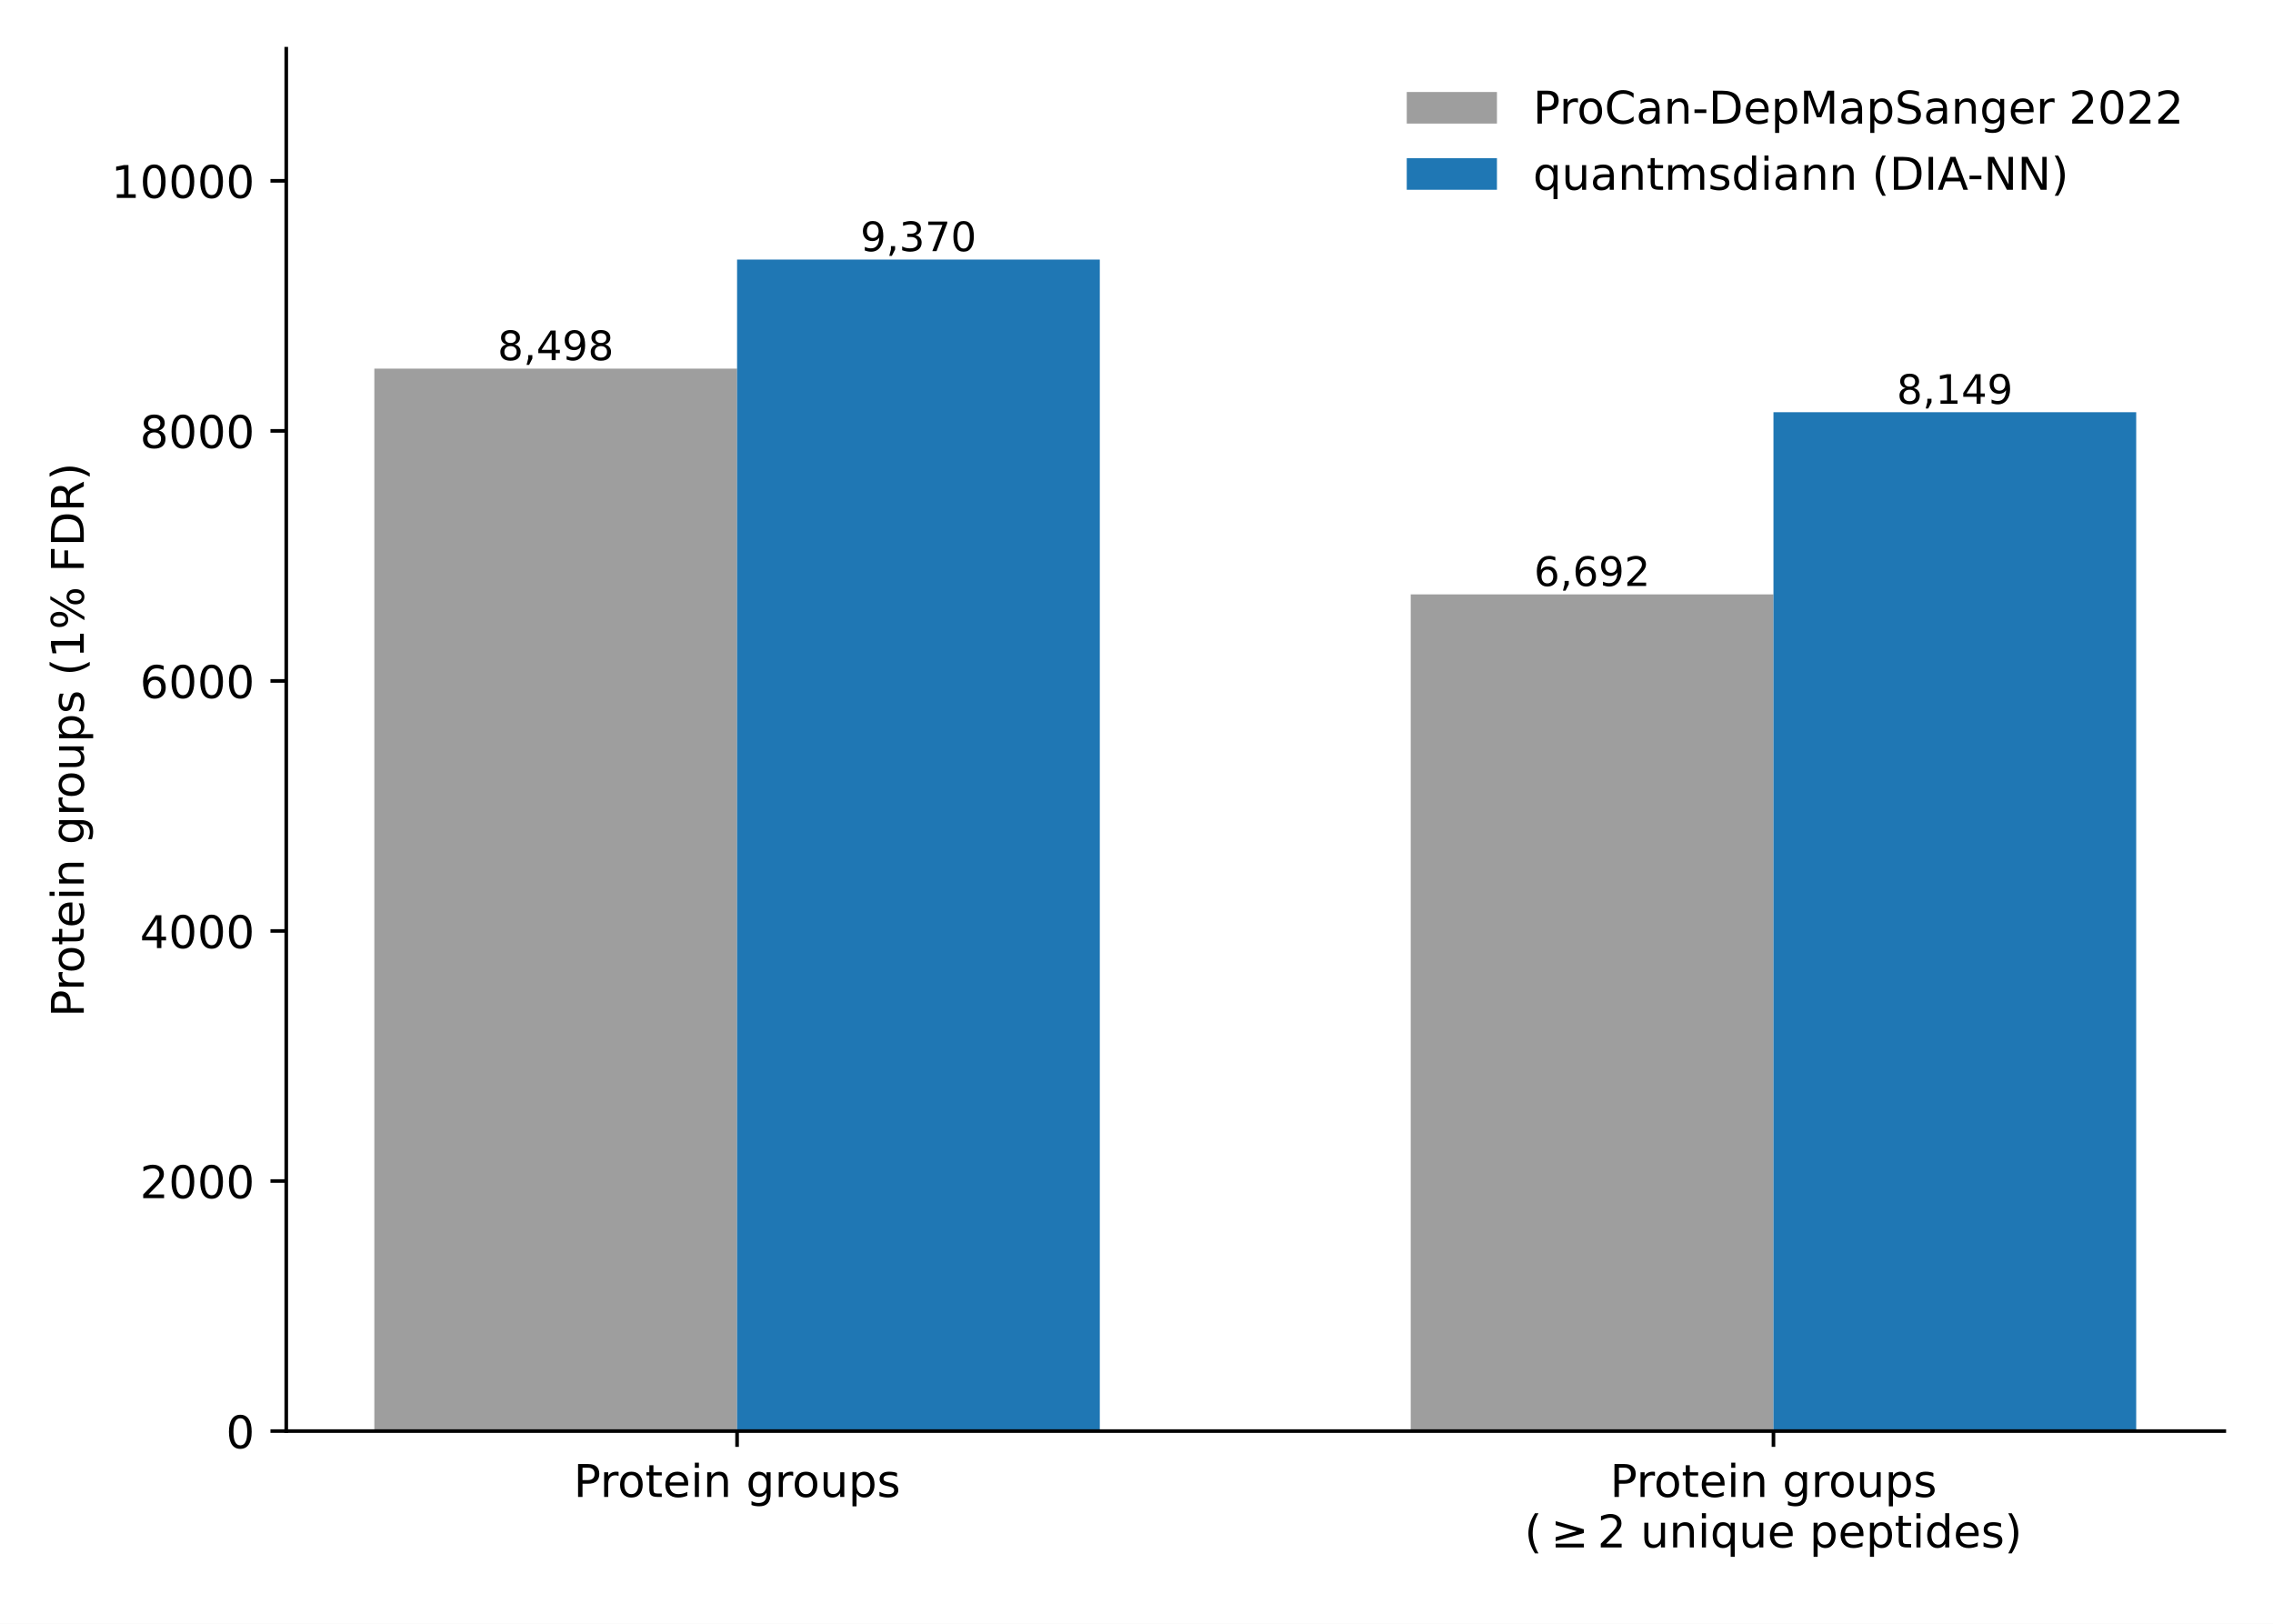
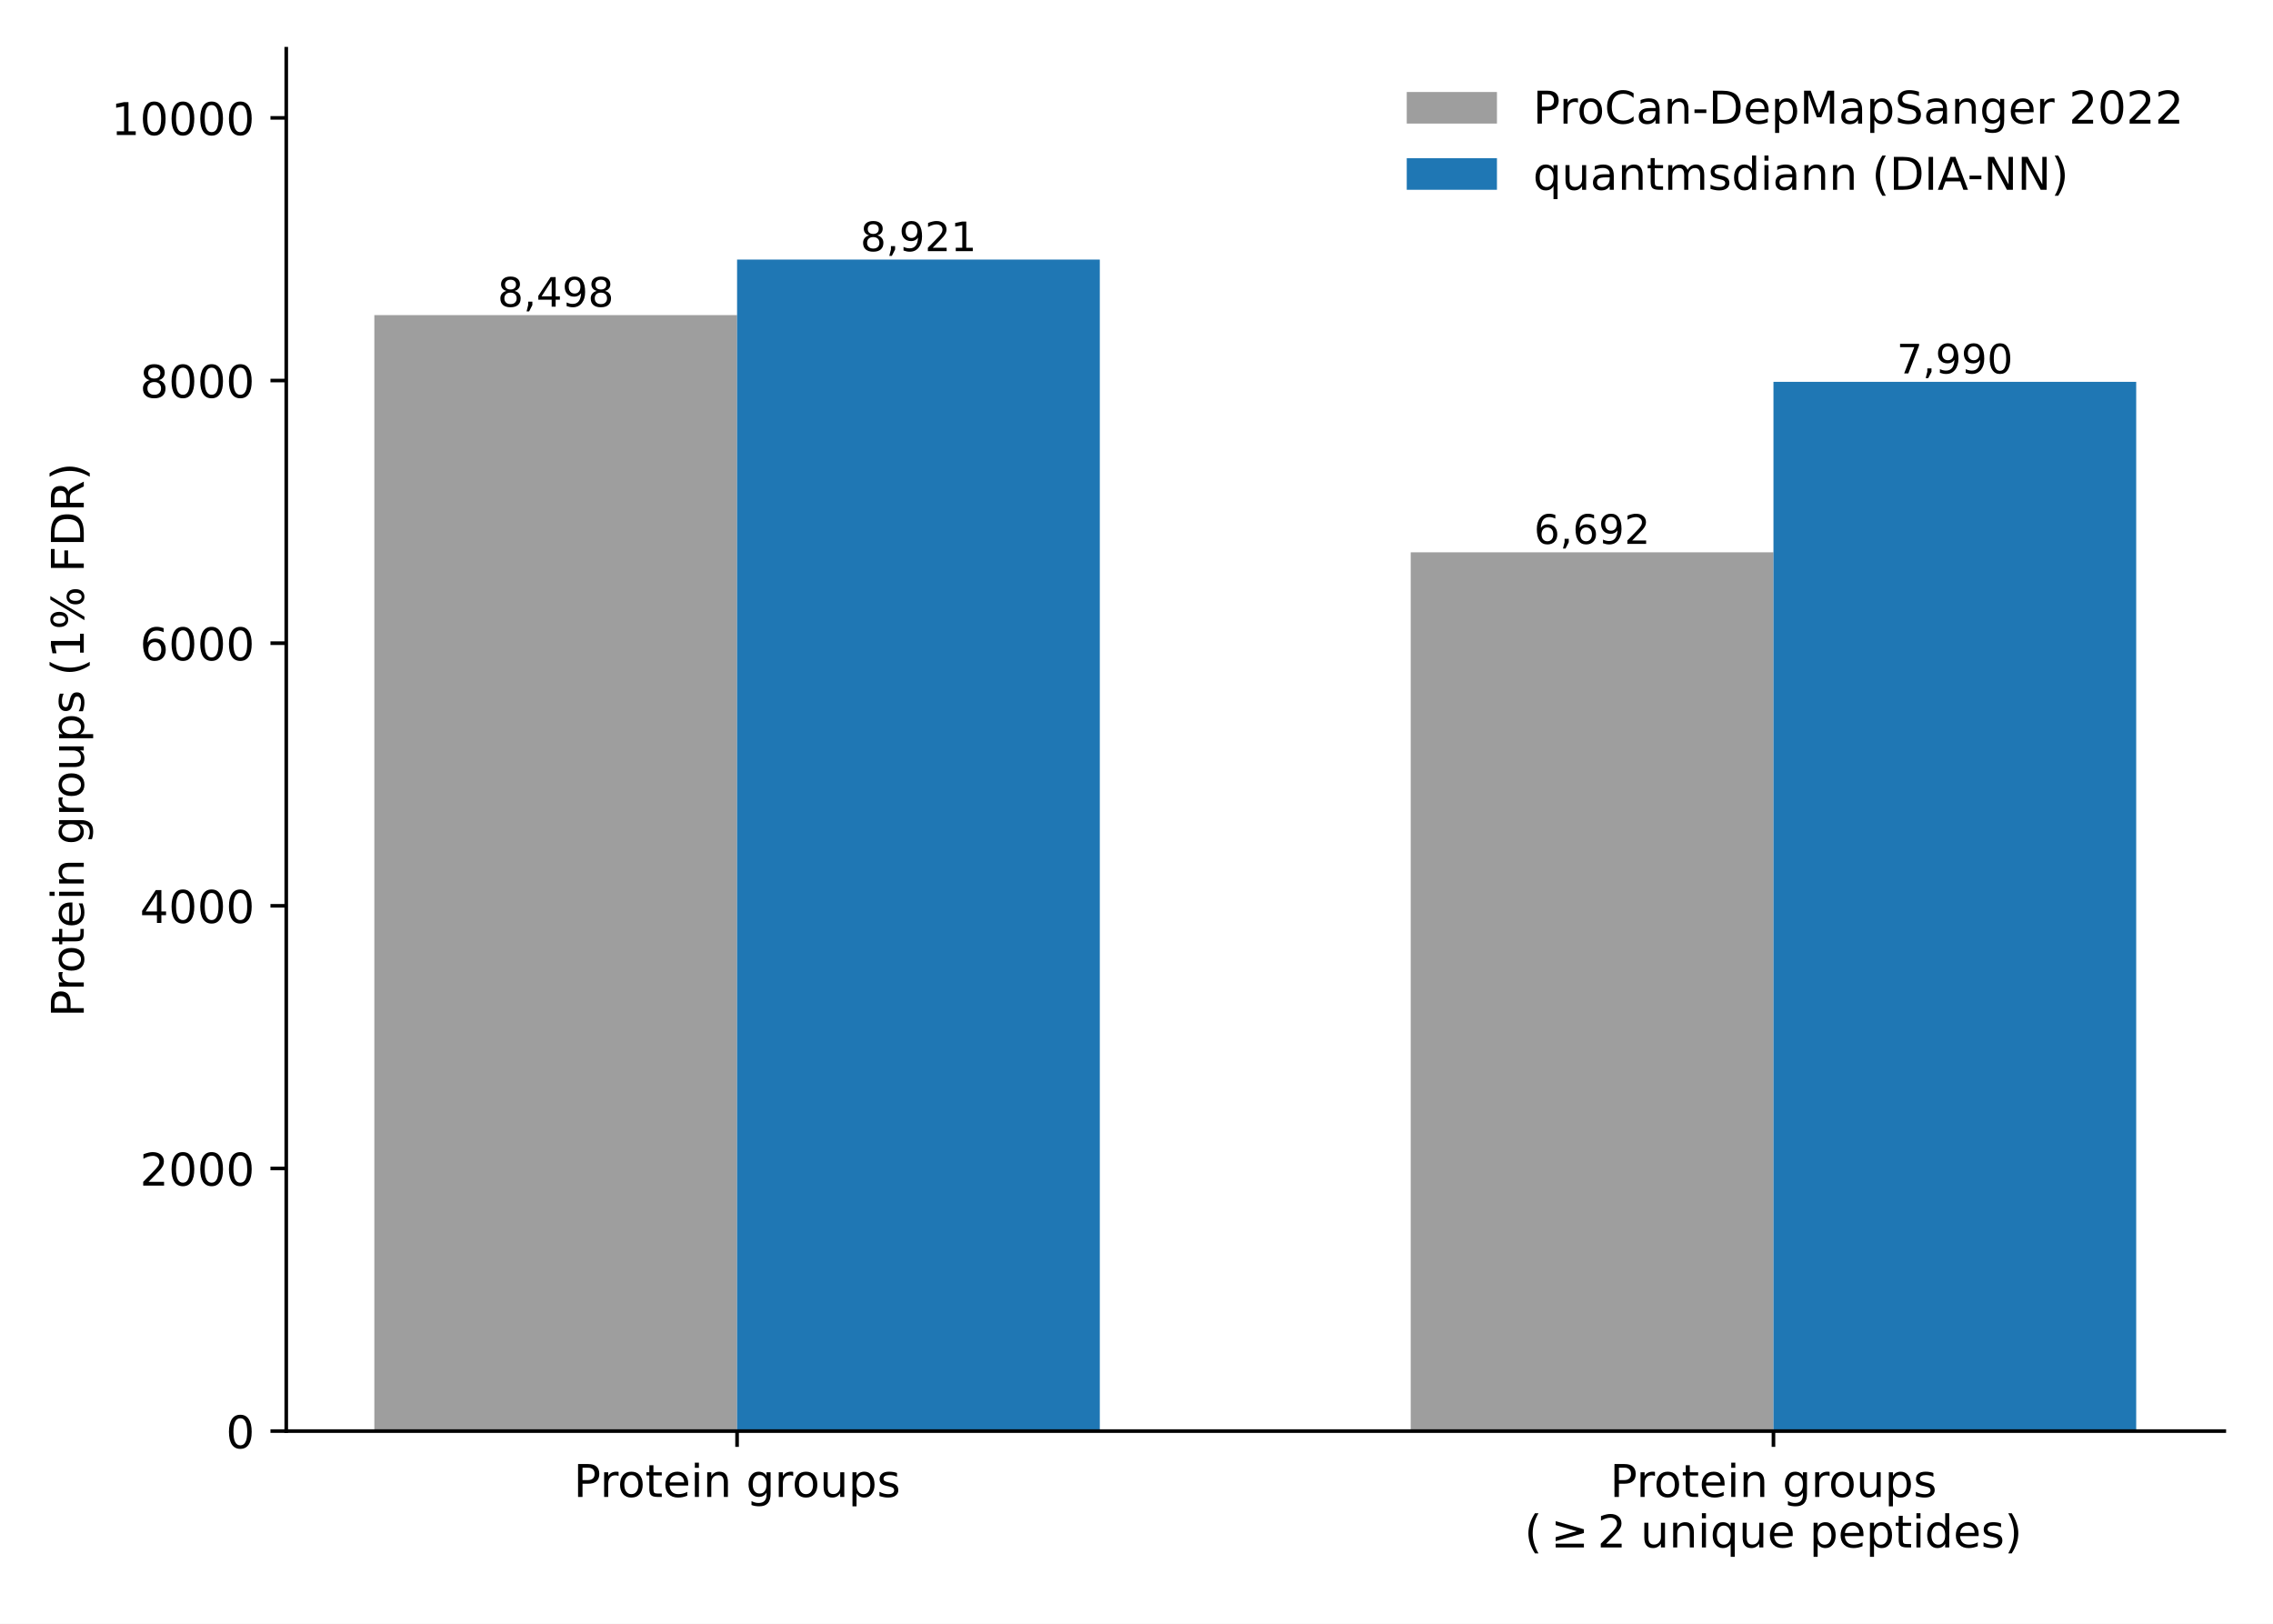
<svg xmlns="http://www.w3.org/2000/svg" xmlns:xlink="http://www.w3.org/1999/xlink" width="504pt" height="360pt" viewBox="0 0 504 360" version="1.1">
  <defs>
    <style type="text/css">*{stroke-linejoin: round; stroke-linecap: butt}</style>
  </defs>
  <g id="figure_1">
    <g id="patch_1">
      <path d="M 0 360  L 504 360  L 504 0  L 0 0  z " style="fill: #ffffff" />
    </g>
    <g id="axes_1">
      <g id="patch_2">
        <path d="M 63.47 317.288  L 493.2 317.288  L 493.2 10.8  L 63.47 10.8  z " style="fill: #ffffff" />
      </g>
      <g id="patch_3">
-         <path d="M 83.003 317.288  L 163.434 317.288  L 163.434 81.724  L 83.003 81.724  z " clip-path="url(#p121921fa10)" style="fill: #9e9e9e" />
+         <path d="M 83.003 317.288  L 163.434 317.288  L 163.434 69.868  L 83.003 69.868  z " clip-path="url(#p217edc1ce5)" style="fill: #9e9e9e" />
      </g>
      <g id="patch_4">
-         <path d="M 312.805 317.288  L 393.236 317.288  L 393.236 131.786  L 312.805 131.786  z " clip-path="url(#p121921fa10)" style="fill: #9e9e9e" />
+         <path d="M 312.805 317.288  L 393.236 317.288  L 393.236 122.45  L 312.805 122.45  z " clip-path="url(#p217edc1ce5)" style="fill: #9e9e9e" />
      </g>
      <g id="patch_5">
-         <path d="M 163.434 317.288  L 243.865 317.288  L 243.865 57.552  L 163.434 57.552  z " clip-path="url(#p121921fa10)" style="fill: #1f77b4" />
+         <path d="M 163.434 317.288  L 243.865 317.288  L 243.865 57.552  L 163.434 57.552  z " clip-path="url(#p217edc1ce5)" style="fill: #1f77b4" />
      </g>
      <g id="patch_6">
-         <path d="M 393.236 317.288  L 473.667 317.288  L 473.667 91.398  L 393.236 91.398  z " clip-path="url(#p121921fa10)" style="fill: #1f77b4" />
+         <path d="M 393.236 317.288  L 473.667 317.288  L 473.667 84.659  L 393.236 84.659  z " clip-path="url(#p217edc1ce5)" style="fill: #1f77b4" />
      </g>
      <g id="matplotlib.axis_1">
        <g id="xtick_1">
          <g id="line2d_1">
            <defs>
-               <path id="mb03fb45e04" d="M 0 0  L 0 3.5  " style="stroke: #000000; stroke-width: 0.8" />
-             </defs>
-             <g>
-               <use xlink:href="#mb03fb45e04" x="163.434" y="317.288" style="stroke: #000000; stroke-width: 0.8" />
+               <path id="mb2c29df835" d="M 0 0  L 0 3.5  " style="stroke: #000000; stroke-width: 0.8" />
+             </defs>
+             <g>
+               <use xlink:href="#mb2c29df835" x="163.434" y="317.288" style="stroke: #000000; stroke-width: 0.8" />
            </g>
          </g>
          <g id="text_1">
            <g transform="translate(127.1964 331.8864) scale(0.1 -0.1)">
              <defs>
                <path id="DejaVuSans-50" d="M 1259 4147  L 1259 2394  L 2053 2394  Q 2494 2394 2734 2622  Q 2975 2850 2975 3272  Q 2975 3691 2734 3919  Q 2494 4147 2053 4147  L 1259 4147  z M 628 4666  L 2053 4666  Q 2838 4666 3239 4311  Q 3641 3956 3641 3272  Q 3641 2581 3239 2228  Q 2838 1875 2053 1875  L 1259 1875  L 1259 0  L 628 0  L 628 4666  z " transform="scale(0.015625)" />
                <path id="DejaVuSans-72" d="M 2631 2963  Q 2534 3019 2420 3045  Q 2306 3072 2169 3072  Q 1681 3072 1420 2755  Q 1159 2438 1159 1844  L 1159 0  L 581 0  L 581 3500  L 1159 3500  L 1159 2956  Q 1341 3275 1631 3429  Q 1922 3584 2338 3584  Q 2397 3584 2469 3576  Q 2541 3569 2628 3553  L 2631 2963  z " transform="scale(0.015625)" />
                <path id="DejaVuSans-6f" d="M 1959 3097  Q 1497 3097 1228 2736  Q 959 2375 959 1747  Q 959 1119 1226 758  Q 1494 397 1959 397  Q 2419 397 2687 759  Q 2956 1122 2956 1747  Q 2956 2369 2687 2733  Q 2419 3097 1959 3097  z M 1959 3584  Q 2709 3584 3137 3096  Q 3566 2609 3566 1747  Q 3566 888 3137 398  Q 2709 -91 1959 -91  Q 1206 -91 779 398  Q 353 888 353 1747  Q 353 2609 779 3096  Q 1206 3584 1959 3584  z " transform="scale(0.015625)" />
                <path id="DejaVuSans-74" d="M 1172 4494  L 1172 3500  L 2356 3500  L 2356 3053  L 1172 3053  L 1172 1153  Q 1172 725 1289 603  Q 1406 481 1766 481  L 2356 481  L 2356 0  L 1766 0  Q 1100 0 847 248  Q 594 497 594 1153  L 594 3053  L 172 3053  L 172 3500  L 594 3500  L 594 4494  L 1172 4494  z " transform="scale(0.015625)" />
                <path id="DejaVuSans-65" d="M 3597 1894  L 3597 1613  L 953 1613  Q 991 1019 1311 708  Q 1631 397 2203 397  Q 2534 397 2845 478  Q 3156 559 3463 722  L 3463 178  Q 3153 47 2828 -22  Q 2503 -91 2169 -91  Q 1331 -91 842 396  Q 353 884 353 1716  Q 353 2575 817 3079  Q 1281 3584 2069 3584  Q 2775 3584 3186 3129  Q 3597 2675 3597 1894  z M 3022 2063  Q 3016 2534 2758 2815  Q 2500 3097 2075 3097  Q 1594 3097 1305 2825  Q 1016 2553 972 2059  L 3022 2063  z " transform="scale(0.015625)" />
                <path id="DejaVuSans-69" d="M 603 3500  L 1178 3500  L 1178 0  L 603 0  L 603 3500  z M 603 4863  L 1178 4863  L 1178 4134  L 603 4134  L 603 4863  z " transform="scale(0.015625)" />
                <path id="DejaVuSans-6e" d="M 3513 2113  L 3513 0  L 2938 0  L 2938 2094  Q 2938 2591 2744 2837  Q 2550 3084 2163 3084  Q 1697 3084 1428 2787  Q 1159 2491 1159 1978  L 1159 0  L 581 0  L 581 3500  L 1159 3500  L 1159 2956  Q 1366 3272 1645 3428  Q 1925 3584 2291 3584  Q 2894 3584 3203 3211  Q 3513 2838 3513 2113  z " transform="scale(0.015625)" />
                <path id="DejaVuSans-20" transform="scale(0.015625)" />
                <path id="DejaVuSans-67" d="M 2906 1791  Q 2906 2416 2648 2759  Q 2391 3103 1925 3103  Q 1463 3103 1205 2759  Q 947 2416 947 1791  Q 947 1169 1205 825  Q 1463 481 1925 481  Q 2391 481 2648 825  Q 2906 1169 2906 1791  z M 3481 434  Q 3481 -459 3084 -895  Q 2688 -1331 1869 -1331  Q 1566 -1331 1297 -1286  Q 1028 -1241 775 -1147  L 775 -588  Q 1028 -725 1275 -790  Q 1522 -856 1778 -856  Q 2344 -856 2625 -561  Q 2906 -266 2906 331  L 2906 616  Q 2728 306 2450 153  Q 2172 0 1784 0  Q 1141 0 747 490  Q 353 981 353 1791  Q 353 2603 747 3093  Q 1141 3584 1784 3584  Q 2172 3584 2450 3431  Q 2728 3278 2906 2969  L 2906 3500  L 3481 3500  L 3481 434  z " transform="scale(0.015625)" />
                <path id="DejaVuSans-75" d="M 544 1381  L 544 3500  L 1119 3500  L 1119 1403  Q 1119 906 1312 657  Q 1506 409 1894 409  Q 2359 409 2629 706  Q 2900 1003 2900 1516  L 2900 3500  L 3475 3500  L 3475 0  L 2900 0  L 2900 538  Q 2691 219 2414 64  Q 2138 -91 1772 -91  Q 1169 -91 856 284  Q 544 659 544 1381  z M 1991 3584  L 1991 3584  z " transform="scale(0.015625)" />
                <path id="DejaVuSans-70" d="M 1159 525  L 1159 -1331  L 581 -1331  L 581 3500  L 1159 3500  L 1159 2969  Q 1341 3281 1617 3432  Q 1894 3584 2278 3584  Q 2916 3584 3314 3078  Q 3713 2572 3713 1747  Q 3713 922 3314 415  Q 2916 -91 2278 -91  Q 1894 -91 1617 61  Q 1341 213 1159 525  z M 3116 1747  Q 3116 2381 2855 2742  Q 2594 3103 2138 3103  Q 1681 3103 1420 2742  Q 1159 2381 1159 1747  Q 1159 1113 1420 752  Q 1681 391 2138 391  Q 2594 391 2855 752  Q 3116 1113 3116 1747  z " transform="scale(0.015625)" />
                <path id="DejaVuSans-73" d="M 2834 3397  L 2834 2853  Q 2591 2978 2328 3040  Q 2066 3103 1784 3103  Q 1356 3103 1142 2972  Q 928 2841 928 2578  Q 928 2378 1081 2264  Q 1234 2150 1697 2047  L 1894 2003  Q 2506 1872 2764 1633  Q 3022 1394 3022 966  Q 3022 478 2636 193  Q 2250 -91 1575 -91  Q 1294 -91 989 -36  Q 684 19 347 128  L 347 722  Q 666 556 975 473  Q 1284 391 1588 391  Q 1994 391 2212 530  Q 2431 669 2431 922  Q 2431 1156 2273 1281  Q 2116 1406 1581 1522  L 1381 1569  Q 847 1681 609 1914  Q 372 2147 372 2553  Q 372 3047 722 3315  Q 1072 3584 1716 3584  Q 2034 3584 2315 3537  Q 2597 3491 2834 3397  z " transform="scale(0.015625)" />
              </defs>
              <use xlink:href="#DejaVuSans-50" />
              <use xlink:href="#DejaVuSans-72" transform="translate(58.55273 0)" />
              <use xlink:href="#DejaVuSans-6f" transform="translate(97.41602 0)" />
              <use xlink:href="#DejaVuSans-74" transform="translate(158.5977 0)" />
              <use xlink:href="#DejaVuSans-65" transform="translate(197.8066 0)" />
              <use xlink:href="#DejaVuSans-69" transform="translate(259.3301 0)" />
              <use xlink:href="#DejaVuSans-6e" transform="translate(287.1133 0)" />
              <use xlink:href="#DejaVuSans-20" transform="translate(350.4922 0)" />
              <use xlink:href="#DejaVuSans-67" transform="translate(382.2793 0)" />
              <use xlink:href="#DejaVuSans-72" transform="translate(445.7559 0)" />
              <use xlink:href="#DejaVuSans-6f" transform="translate(484.6191 0)" />
              <use xlink:href="#DejaVuSans-75" transform="translate(545.8008 0)" />
              <use xlink:href="#DejaVuSans-70" transform="translate(609.1797 0)" />
              <use xlink:href="#DejaVuSans-73" transform="translate(672.6562 0)" />
            </g>
          </g>
        </g>
        <g id="xtick_2">
          <g id="line2d_2">
            <g>
-               <use xlink:href="#mb03fb45e04" x="393.236" y="317.288" style="stroke: #000000; stroke-width: 0.8" />
+               <use xlink:href="#mb2c29df835" x="393.236" y="317.288" style="stroke: #000000; stroke-width: 0.8" />
            </g>
          </g>
          <g id="text_2">
            <g transform="translate(356.9986 331.8864) scale(0.1 -0.1)">
              <use xlink:href="#DejaVuSans-50" />
              <use xlink:href="#DejaVuSans-72" transform="translate(58.55273 0)" />
              <use xlink:href="#DejaVuSans-6f" transform="translate(97.41602 0)" />
              <use xlink:href="#DejaVuSans-74" transform="translate(158.5977 0)" />
              <use xlink:href="#DejaVuSans-65" transform="translate(197.8066 0)" />
              <use xlink:href="#DejaVuSans-69" transform="translate(259.3301 0)" />
              <use xlink:href="#DejaVuSans-6e" transform="translate(287.1133 0)" />
              <use xlink:href="#DejaVuSans-20" transform="translate(350.4922 0)" />
              <use xlink:href="#DejaVuSans-67" transform="translate(382.2793 0)" />
              <use xlink:href="#DejaVuSans-72" transform="translate(445.7559 0)" />
              <use xlink:href="#DejaVuSans-6f" transform="translate(484.6191 0)" />
              <use xlink:href="#DejaVuSans-75" transform="translate(545.8008 0)" />
              <use xlink:href="#DejaVuSans-70" transform="translate(609.1797 0)" />
              <use xlink:href="#DejaVuSans-73" transform="translate(672.6562 0)" />
            </g>
            <g transform="translate(338.0361 343.0861) scale(0.1 -0.1)">
              <defs>
                <path id="DejaVuSans-28" d="M 1984 4856  Q 1566 4138 1362 3434  Q 1159 2731 1159 2009  Q 1159 1288 1364 580  Q 1569 -128 1984 -844  L 1484 -844  Q 1016 -109 783 600  Q 550 1309 550 2009  Q 550 2706 781 3412  Q 1013 4119 1484 4856  L 1984 4856  z " transform="scale(0.015625)" />
                <path id="DejaVuSans-2265" d="M 678 3175  L 678 3725  L 4684 2578  L 4684 2047  L 678 897  L 678 1453  L 3681 2309  L 678 3175  z M 4684 531  L 4684 0  L 678 0  L 678 531  L 4684 531  z " transform="scale(0.015625)" />
                <path id="DejaVuSans-32" d="M 1228 531  L 3431 531  L 3431 0  L 469 0  L 469 531  Q 828 903 1448 1529  Q 2069 2156 2228 2338  Q 2531 2678 2651 2914  Q 2772 3150 2772 3378  Q 2772 3750 2511 3984  Q 2250 4219 1831 4219  Q 1534 4219 1204 4116  Q 875 4013 500 3803  L 500 4441  Q 881 4594 1212 4672  Q 1544 4750 1819 4750  Q 2544 4750 2975 4387  Q 3406 4025 3406 3419  Q 3406 3131 3298 2873  Q 3191 2616 2906 2266  Q 2828 2175 2409 1742  Q 1991 1309 1228 531  z " transform="scale(0.015625)" />
                <path id="DejaVuSans-71" d="M 947 1747  Q 947 1113 1208 752  Q 1469 391 1925 391  Q 2381 391 2643 752  Q 2906 1113 2906 1747  Q 2906 2381 2643 2742  Q 2381 3103 1925 3103  Q 1469 3103 1208 2742  Q 947 2381 947 1747  z M 2906 525  Q 2725 213 2448 61  Q 2172 -91 1784 -91  Q 1150 -91 751 415  Q 353 922 353 1747  Q 353 2572 751 3078  Q 1150 3584 1784 3584  Q 2172 3584 2448 3432  Q 2725 3281 2906 2969  L 2906 3500  L 3481 3500  L 3481 -1331  L 2906 -1331  L 2906 525  z " transform="scale(0.015625)" />
                <path id="DejaVuSans-64" d="M 2906 2969  L 2906 4863  L 3481 4863  L 3481 0  L 2906 0  L 2906 525  Q 2725 213 2448 61  Q 2172 -91 1784 -91  Q 1150 -91 751 415  Q 353 922 353 1747  Q 353 2572 751 3078  Q 1150 3584 1784 3584  Q 2172 3584 2448 3432  Q 2725 3281 2906 2969  z M 947 1747  Q 947 1113 1208 752  Q 1469 391 1925 391  Q 2381 391 2643 752  Q 2906 1113 2906 1747  Q 2906 2381 2643 2742  Q 2381 3103 1925 3103  Q 1469 3103 1208 2742  Q 947 2381 947 1747  z " transform="scale(0.015625)" />
                <path id="DejaVuSans-29" d="M 513 4856  L 1013 4856  Q 1481 4119 1714 3412  Q 1947 2706 1947 2009  Q 1947 1309 1714 600  Q 1481 -109 1013 -844  L 513 -844  Q 928 -128 1133 580  Q 1338 1288 1338 2009  Q 1338 2731 1133 3434  Q 928 4138 513 4856  z " transform="scale(0.015625)" />
              </defs>
              <use xlink:href="#DejaVuSans-28" transform="translate(0 0.015625)" />
              <use xlink:href="#DejaVuSans-2265" transform="translate(58.49609 0.015625)" />
              <use xlink:href="#DejaVuSans-32" transform="translate(161.7676 0.015625)" />
              <use xlink:href="#DejaVuSans-20" transform="translate(225.3906 0.015625)" />
              <use xlink:href="#DejaVuSans-75" transform="translate(257.1777 0.015625)" />
              <use xlink:href="#DejaVuSans-6e" transform="translate(320.5566 0.015625)" />
              <use xlink:href="#DejaVuSans-69" transform="translate(383.9355 0.015625)" />
              <use xlink:href="#DejaVuSans-71" transform="translate(411.7188 0.015625)" />
              <use xlink:href="#DejaVuSans-75" transform="translate(475.1953 0.015625)" />
              <use xlink:href="#DejaVuSans-65" transform="translate(538.5742 0.015625)" />
              <use xlink:href="#DejaVuSans-20" transform="translate(600.0977 0.015625)" />
              <use xlink:href="#DejaVuSans-70" transform="translate(631.8848 0.015625)" />
              <use xlink:href="#DejaVuSans-65" transform="translate(695.3613 0.015625)" />
              <use xlink:href="#DejaVuSans-70" transform="translate(756.8848 0.015625)" />
              <use xlink:href="#DejaVuSans-74" transform="translate(820.3613 0.015625)" />
              <use xlink:href="#DejaVuSans-69" transform="translate(859.5703 0.015625)" />
              <use xlink:href="#DejaVuSans-64" transform="translate(887.3535 0.015625)" />
              <use xlink:href="#DejaVuSans-65" transform="translate(950.8301 0.015625)" />
              <use xlink:href="#DejaVuSans-73" transform="translate(1012.354 0.015625)" />
              <use xlink:href="#DejaVuSans-29" transform="translate(1064.453 0.015625)" />
            </g>
          </g>
        </g>
      </g>
      <g id="matplotlib.axis_2">
        <g id="ytick_1">
          <g id="line2d_3">
            <defs>
-               <path id="m28ccda48c8" d="M 0 0  L -3.5 0  " style="stroke: #000000; stroke-width: 0.8" />
-             </defs>
-             <g>
-               <use xlink:href="#m28ccda48c8" x="63.47" y="317.288" style="stroke: #000000; stroke-width: 0.8" />
+               <path id="m3fc139a2c7" d="M 0 0  L -3.5 0  " style="stroke: #000000; stroke-width: 0.8" />
+             </defs>
+             <g>
+               <use xlink:href="#m3fc139a2c7" x="63.47" y="317.288" style="stroke: #000000; stroke-width: 0.8" />
            </g>
          </g>
          <g id="text_3">
            <g transform="translate(50.1075 321.0872) scale(0.1 -0.1)">
              <defs>
                <path id="DejaVuSans-30" d="M 2034 4250  Q 1547 4250 1301 3770  Q 1056 3291 1056 2328  Q 1056 1369 1301 889  Q 1547 409 2034 409  Q 2525 409 2770 889  Q 3016 1369 3016 2328  Q 3016 3291 2770 3770  Q 2525 4250 2034 4250  z M 2034 4750  Q 2819 4750 3233 4129  Q 3647 3509 3647 2328  Q 3647 1150 3233 529  Q 2819 -91 2034 -91  Q 1250 -91 836 529  Q 422 1150 422 2328  Q 422 3509 836 4129  Q 1250 4750 2034 4750  z " transform="scale(0.015625)" />
              </defs>
              <use xlink:href="#DejaVuSans-30" />
            </g>
          </g>
        </g>
        <g id="ytick_2">
          <g id="line2d_4">
            <g>
-               <use xlink:href="#m28ccda48c8" x="63.47" y="261.848" style="stroke: #000000; stroke-width: 0.8" />
+               <use xlink:href="#m3fc139a2c7" x="63.47" y="259.058" style="stroke: #000000; stroke-width: 0.8" />
            </g>
          </g>
          <g id="text_4">
-             <g transform="translate(31.02 265.6474) scale(0.1 -0.1)">
+             <g transform="translate(31.02 262.8571) scale(0.1 -0.1)">
              <use xlink:href="#DejaVuSans-32" />
              <use xlink:href="#DejaVuSans-30" transform="translate(63.62305 0)" />
              <use xlink:href="#DejaVuSans-30" transform="translate(127.2461 0)" />
              <use xlink:href="#DejaVuSans-30" transform="translate(190.8691 0)" />
            </g>
          </g>
        </g>
        <g id="ytick_3">
          <g id="line2d_5">
            <g>
-               <use xlink:href="#m28ccda48c8" x="63.47" y="206.408" style="stroke: #000000; stroke-width: 0.8" />
+               <use xlink:href="#m3fc139a2c7" x="63.47" y="200.828" style="stroke: #000000; stroke-width: 0.8" />
            </g>
          </g>
          <g id="text_5">
-             <g transform="translate(31.02 210.2076) scale(0.1 -0.1)">
+             <g transform="translate(31.02 204.6269) scale(0.1 -0.1)">
              <defs>
                <path id="DejaVuSans-34" d="M 2419 4116  L 825 1625  L 2419 1625  L 2419 4116  z M 2253 4666  L 3047 4666  L 3047 1625  L 3713 1625  L 3713 1100  L 3047 1100  L 3047 0  L 2419 0  L 2419 1100  L 313 1100  L 313 1709  L 2253 4666  z " transform="scale(0.015625)" />
              </defs>
              <use xlink:href="#DejaVuSans-34" />
              <use xlink:href="#DejaVuSans-30" transform="translate(63.62305 0)" />
              <use xlink:href="#DejaVuSans-30" transform="translate(127.2461 0)" />
              <use xlink:href="#DejaVuSans-30" transform="translate(190.8691 0)" />
            </g>
          </g>
        </g>
        <g id="ytick_4">
          <g id="line2d_6">
            <g>
-               <use xlink:href="#m28ccda48c8" x="63.47" y="150.969" style="stroke: #000000; stroke-width: 0.8" />
+               <use xlink:href="#m3fc139a2c7" x="63.47" y="142.598" style="stroke: #000000; stroke-width: 0.8" />
            </g>
          </g>
          <g id="text_6">
-             <g transform="translate(31.02 154.7677) scale(0.1 -0.1)">
+             <g transform="translate(31.02 146.3968) scale(0.1 -0.1)">
              <defs>
                <path id="DejaVuSans-36" d="M 2113 2584  Q 1688 2584 1439 2293  Q 1191 2003 1191 1497  Q 1191 994 1439 701  Q 1688 409 2113 409  Q 2538 409 2786 701  Q 3034 994 3034 1497  Q 3034 2003 2786 2293  Q 2538 2584 2113 2584  z M 3366 4563  L 3366 3988  Q 3128 4100 2886 4159  Q 2644 4219 2406 4219  Q 1781 4219 1451 3797  Q 1122 3375 1075 2522  Q 1259 2794 1537 2939  Q 1816 3084 2150 3084  Q 2853 3084 3261 2657  Q 3669 2231 3669 1497  Q 3669 778 3244 343  Q 2819 -91 2113 -91  Q 1303 -91 875 529  Q 447 1150 447 2328  Q 447 3434 972 4092  Q 1497 4750 2381 4750  Q 2619 4750 2861 4703  Q 3103 4656 3366 4563  z " transform="scale(0.015625)" />
              </defs>
              <use xlink:href="#DejaVuSans-36" />
              <use xlink:href="#DejaVuSans-30" transform="translate(63.62305 0)" />
              <use xlink:href="#DejaVuSans-30" transform="translate(127.2461 0)" />
              <use xlink:href="#DejaVuSans-30" transform="translate(190.8691 0)" />
            </g>
          </g>
        </g>
        <g id="ytick_5">
          <g id="line2d_7">
            <g>
-               <use xlink:href="#m28ccda48c8" x="63.47" y="95.529" style="stroke: #000000; stroke-width: 0.8" />
+               <use xlink:href="#m3fc139a2c7" x="63.47" y="84.367" style="stroke: #000000; stroke-width: 0.8" />
            </g>
          </g>
          <g id="text_7">
-             <g transform="translate(31.02 99.32791) scale(0.1 -0.1)">
+             <g transform="translate(31.02 88.16661) scale(0.1 -0.1)">
              <defs>
                <path id="DejaVuSans-38" d="M 2034 2216  Q 1584 2216 1326 1975  Q 1069 1734 1069 1313  Q 1069 891 1326 650  Q 1584 409 2034 409  Q 2484 409 2743 651  Q 3003 894 3003 1313  Q 3003 1734 2745 1975  Q 2488 2216 2034 2216  z M 1403 2484  Q 997 2584 770 2862  Q 544 3141 544 3541  Q 544 4100 942 4425  Q 1341 4750 2034 4750  Q 2731 4750 3128 4425  Q 3525 4100 3525 3541  Q 3525 3141 3298 2862  Q 3072 2584 2669 2484  Q 3125 2378 3379 2068  Q 3634 1759 3634 1313  Q 3634 634 3220 271  Q 2806 -91 2034 -91  Q 1263 -91 848 271  Q 434 634 434 1313  Q 434 1759 690 2068  Q 947 2378 1403 2484  z M 1172 3481  Q 1172 3119 1398 2916  Q 1625 2713 2034 2713  Q 2441 2713 2670 2916  Q 2900 3119 2900 3481  Q 2900 3844 2670 4047  Q 2441 4250 2034 4250  Q 1625 4250 1398 4047  Q 1172 3844 1172 3481  z " transform="scale(0.015625)" />
              </defs>
              <use xlink:href="#DejaVuSans-38" />
              <use xlink:href="#DejaVuSans-30" transform="translate(63.62305 0)" />
              <use xlink:href="#DejaVuSans-30" transform="translate(127.2461 0)" />
              <use xlink:href="#DejaVuSans-30" transform="translate(190.8691 0)" />
            </g>
          </g>
        </g>
        <g id="ytick_6">
          <g id="line2d_8">
            <g>
-               <use xlink:href="#m28ccda48c8" x="63.47" y="40.089" style="stroke: #000000; stroke-width: 0.8" />
+               <use xlink:href="#m3fc139a2c7" x="63.47" y="26.137" style="stroke: #000000; stroke-width: 0.8" />
            </g>
          </g>
          <g id="text_8">
-             <g transform="translate(24.6575 43.88808) scale(0.1 -0.1)">
+             <g transform="translate(24.6575 29.93646) scale(0.1 -0.1)">
              <defs>
                <path id="DejaVuSans-31" d="M 794 531  L 1825 531  L 1825 4091  L 703 3866  L 703 4441  L 1819 4666  L 2450 4666  L 2450 531  L 3481 531  L 3481 0  L 794 0  L 794 531  z " transform="scale(0.015625)" />
              </defs>
              <use xlink:href="#DejaVuSans-31" />
              <use xlink:href="#DejaVuSans-30" transform="translate(63.62305 0)" />
              <use xlink:href="#DejaVuSans-30" transform="translate(127.2461 0)" />
              <use xlink:href="#DejaVuSans-30" transform="translate(190.8691 0)" />
              <use xlink:href="#DejaVuSans-30" transform="translate(254.4922 0)" />
            </g>
          </g>
        </g>
        <g id="text_9">
          <g transform="translate(18.57781 225.4932) rotate(-90) scale(0.1 -0.1)">
            <defs>
              <path id="DejaVuSans-25" d="M 4653 2053  Q 4381 2053 4226 1822  Q 4072 1591 4072 1178  Q 4072 772 4226 539  Q 4381 306 4653 306  Q 4919 306 5073 539  Q 5228 772 5228 1178  Q 5228 1588 5073 1820  Q 4919 2053 4653 2053  z M 4653 2450  Q 5147 2450 5437 2106  Q 5728 1763 5728 1178  Q 5728 594 5436 251  Q 5144 -91 4653 -91  Q 4153 -91 3862 251  Q 3572 594 3572 1178  Q 3572 1766 3864 2108  Q 4156 2450 4653 2450  z M 1428 4353  Q 1159 4353 1004 4120  Q 850 3888 850 3481  Q 850 3069 1003 2837  Q 1156 2606 1428 2606  Q 1700 2606 1854 2837  Q 2009 3069 2009 3481  Q 2009 3884 1853 4118  Q 1697 4353 1428 4353  z M 4250 4750  L 4750 4750  L 1831 -91  L 1331 -91  L 4250 4750  z M 1428 4750  Q 1922 4750 2215 4408  Q 2509 4066 2509 3481  Q 2509 2891 2217 2550  Q 1925 2209 1428 2209  Q 931 2209 642 2551  Q 353 2894 353 3481  Q 353 4063 643 4406  Q 934 4750 1428 4750  z " transform="scale(0.015625)" />
              <path id="DejaVuSans-46" d="M 628 4666  L 3309 4666  L 3309 4134  L 1259 4134  L 1259 2759  L 3109 2759  L 3109 2228  L 1259 2228  L 1259 0  L 628 0  L 628 4666  z " transform="scale(0.015625)" />
              <path id="DejaVuSans-44" d="M 1259 4147  L 1259 519  L 2022 519  Q 2988 519 3436 956  Q 3884 1394 3884 2338  Q 3884 3275 3436 3711  Q 2988 4147 2022 4147  L 1259 4147  z M 628 4666  L 1925 4666  Q 3281 4666 3915 4102  Q 4550 3538 4550 2338  Q 4550 1131 3912 565  Q 3275 0 1925 0  L 628 0  L 628 4666  z " transform="scale(0.015625)" />
              <path id="DejaVuSans-52" d="M 2841 2188  Q 3044 2119 3236 1894  Q 3428 1669 3622 1275  L 4263 0  L 3584 0  L 2988 1197  Q 2756 1666 2539 1819  Q 2322 1972 1947 1972  L 1259 1972  L 1259 0  L 628 0  L 628 4666  L 2053 4666  Q 2853 4666 3247 4331  Q 3641 3997 3641 3322  Q 3641 2881 3436 2590  Q 3231 2300 2841 2188  z M 1259 4147  L 1259 2491  L 2053 2491  Q 2509 2491 2742 2702  Q 2975 2913 2975 3322  Q 2975 3731 2742 3939  Q 2509 4147 2053 4147  L 1259 4147  z " transform="scale(0.015625)" />
            </defs>
            <use xlink:href="#DejaVuSans-50" />
            <use xlink:href="#DejaVuSans-72" transform="translate(58.55273 0)" />
            <use xlink:href="#DejaVuSans-6f" transform="translate(97.41602 0)" />
            <use xlink:href="#DejaVuSans-74" transform="translate(158.5977 0)" />
            <use xlink:href="#DejaVuSans-65" transform="translate(197.8066 0)" />
            <use xlink:href="#DejaVuSans-69" transform="translate(259.3301 0)" />
            <use xlink:href="#DejaVuSans-6e" transform="translate(287.1133 0)" />
            <use xlink:href="#DejaVuSans-20" transform="translate(350.4922 0)" />
            <use xlink:href="#DejaVuSans-67" transform="translate(382.2793 0)" />
            <use xlink:href="#DejaVuSans-72" transform="translate(445.7559 0)" />
            <use xlink:href="#DejaVuSans-6f" transform="translate(484.6191 0)" />
            <use xlink:href="#DejaVuSans-75" transform="translate(545.8008 0)" />
            <use xlink:href="#DejaVuSans-70" transform="translate(609.1797 0)" />
            <use xlink:href="#DejaVuSans-73" transform="translate(672.6562 0)" />
            <use xlink:href="#DejaVuSans-20" transform="translate(724.7559 0)" />
            <use xlink:href="#DejaVuSans-28" transform="translate(756.543 0)" />
            <use xlink:href="#DejaVuSans-31" transform="translate(795.5566 0)" />
            <use xlink:href="#DejaVuSans-25" transform="translate(859.1797 0)" />
            <use xlink:href="#DejaVuSans-20" transform="translate(954.1992 0)" />
            <use xlink:href="#DejaVuSans-46" transform="translate(985.9863 0)" />
            <use xlink:href="#DejaVuSans-44" transform="translate(1043.506 0)" />
            <use xlink:href="#DejaVuSans-52" transform="translate(1120.508 0)" />
            <use xlink:href="#DejaVuSans-29" transform="translate(1189.99 0)" />
          </g>
        </g>
      </g>
      <g id="patch_7">
        <path d="M 63.47 317.288  L 63.47 10.8  " style="fill: none; stroke: #000000; stroke-width: 0.8; stroke-linejoin: miter; stroke-linecap: square" />
      </g>
      <g id="patch_8">
        <path d="M 63.47 317.288  L 493.2 317.288  " style="fill: none; stroke: #000000; stroke-width: 0.8; stroke-linejoin: miter; stroke-linecap: square" />
      </g>
      <g id="text_10">
-         <g transform="translate(110.3359 79.85245) scale(0.09 -0.09)">
+         <g transform="translate(110.3359 67.99636) scale(0.09 -0.09)">
          <defs>
            <path id="DejaVuSans-2c" d="M 750 794  L 1409 794  L 1409 256  L 897 -744  L 494 -744  L 750 256  L 750 794  z " transform="scale(0.015625)" />
            <path id="DejaVuSans-39" d="M 703 97  L 703 672  Q 941 559 1184 500  Q 1428 441 1663 441  Q 2288 441 2617 861  Q 2947 1281 2994 2138  Q 2813 1869 2534 1725  Q 2256 1581 1919 1581  Q 1219 1581 811 2004  Q 403 2428 403 3163  Q 403 3881 828 4315  Q 1253 4750 1959 4750  Q 2769 4750 3195 4129  Q 3622 3509 3622 2328  Q 3622 1225 3098 567  Q 2575 -91 1691 -91  Q 1453 -91 1209 -44  Q 966 3 703 97  z M 1959 2075  Q 2384 2075 2632 2365  Q 2881 2656 2881 3163  Q 2881 3666 2632 3958  Q 2384 4250 1959 4250  Q 1534 4250 1286 3958  Q 1038 3666 1038 3163  Q 1038 2656 1286 2365  Q 1534 2075 1959 2075  z " transform="scale(0.015625)" />
          </defs>
          <use xlink:href="#DejaVuSans-38" />
          <use xlink:href="#DejaVuSans-2c" transform="translate(63.62305 0)" />
          <use xlink:href="#DejaVuSans-34" transform="translate(95.41016 0)" />
          <use xlink:href="#DejaVuSans-39" transform="translate(159.0332 0)" />
          <use xlink:href="#DejaVuSans-38" transform="translate(222.6562 0)" />
        </g>
      </g>
      <g id="text_11">
-         <g transform="translate(340.138 129.9146) scale(0.09 -0.09)">
+         <g transform="translate(340.138 120.5782) scale(0.09 -0.09)">
          <use xlink:href="#DejaVuSans-36" />
          <use xlink:href="#DejaVuSans-2c" transform="translate(63.62305 0)" />
          <use xlink:href="#DejaVuSans-36" transform="translate(95.41016 0)" />
          <use xlink:href="#DejaVuSans-39" transform="translate(159.0332 0)" />
          <use xlink:href="#DejaVuSans-32" transform="translate(222.6562 0)" />
        </g>
      </g>
      <g id="text_12">
        <g transform="translate(190.7666 55.68069) scale(0.09 -0.09)">
+           <use xlink:href="#DejaVuSans-38" />
+           <use xlink:href="#DejaVuSans-2c" transform="translate(63.62305 0)" />
+           <use xlink:href="#DejaVuSans-39" transform="translate(95.41016 0)" />
+           <use xlink:href="#DejaVuSans-32" transform="translate(159.0332 0)" />
+           <use xlink:href="#DejaVuSans-31" transform="translate(222.6562 0)" />
+         </g>
+       </g>
+       <g id="text_13">
+         <g transform="translate(420.5688 82.78682) scale(0.09 -0.09)">
          <defs>
-             <path id="DejaVuSans-33" d="M 2597 2516  Q 3050 2419 3304 2112  Q 3559 1806 3559 1356  Q 3559 666 3084 287  Q 2609 -91 1734 -91  Q 1441 -91 1130 -33  Q 819 25 488 141  L 488 750  Q 750 597 1062 519  Q 1375 441 1716 441  Q 2309 441 2620 675  Q 2931 909 2931 1356  Q 2931 1769 2642 2001  Q 2353 2234 1838 2234  L 1294 2234  L 1294 2753  L 1863 2753  Q 2328 2753 2575 2939  Q 2822 3125 2822 3475  Q 2822 3834 2567 4026  Q 2313 4219 1838 4219  Q 1578 4219 1281 4162  Q 984 4106 628 3988  L 628 4550  Q 988 4650 1302 4700  Q 1616 4750 1894 4750  Q 2613 4750 3031 4423  Q 3450 4097 3450 3541  Q 3450 3153 3228 2886  Q 3006 2619 2597 2516  z " transform="scale(0.015625)" />
            <path id="DejaVuSans-37" d="M 525 4666  L 3525 4666  L 3525 4397  L 1831 0  L 1172 0  L 2766 4134  L 525 4134  L 525 4666  z " transform="scale(0.015625)" />
          </defs>
-           <use xlink:href="#DejaVuSans-39" />
+           <use xlink:href="#DejaVuSans-37" />
          <use xlink:href="#DejaVuSans-2c" transform="translate(63.62305 0)" />
-           <use xlink:href="#DejaVuSans-33" transform="translate(95.41016 0)" />
-           <use xlink:href="#DejaVuSans-37" transform="translate(159.0332 0)" />
+           <use xlink:href="#DejaVuSans-39" transform="translate(95.41016 0)" />
+           <use xlink:href="#DejaVuSans-39" transform="translate(159.0332 0)" />
          <use xlink:href="#DejaVuSans-30" transform="translate(222.6562 0)" />
-         </g>
-       </g>
-       <g id="text_13">
-         <g transform="translate(420.5688 89.5267) scale(0.09 -0.09)">
-           <use xlink:href="#DejaVuSans-38" />
-           <use xlink:href="#DejaVuSans-2c" transform="translate(63.62305 0)" />
-           <use xlink:href="#DejaVuSans-31" transform="translate(95.41016 0)" />
-           <use xlink:href="#DejaVuSans-34" transform="translate(159.0332 0)" />
-           <use xlink:href="#DejaVuSans-39" transform="translate(222.6562 0)" />
        </g>
      </g>
      <g id="legend_1">
        <g id="patch_9">
          <path d="M 311.923 27.398  L 331.923 27.398  L 331.923 20.398  L 311.923 20.398  z " style="fill: #9e9e9e" />
        </g>
        <g id="text_14">
          <g transform="translate(339.9234 27.39844) scale(0.1 -0.1)">
            <defs>
              <path id="DejaVuSans-43" d="M 4122 4306  L 4122 3641  Q 3803 3938 3442 4084  Q 3081 4231 2675 4231  Q 1875 4231 1450 3742  Q 1025 3253 1025 2328  Q 1025 1406 1450 917  Q 1875 428 2675 428  Q 3081 428 3442 575  Q 3803 722 4122 1019  L 4122 359  Q 3791 134 3420 21  Q 3050 -91 2638 -91  Q 1578 -91 968 557  Q 359 1206 359 2328  Q 359 3453 968 4101  Q 1578 4750 2638 4750  Q 3056 4750 3426 4639  Q 3797 4528 4122 4306  z " transform="scale(0.015625)" />
              <path id="DejaVuSans-61" d="M 2194 1759  Q 1497 1759 1228 1600  Q 959 1441 959 1056  Q 959 750 1161 570  Q 1363 391 1709 391  Q 2188 391 2477 730  Q 2766 1069 2766 1631  L 2766 1759  L 2194 1759  z M 3341 1997  L 3341 0  L 2766 0  L 2766 531  Q 2569 213 2275 61  Q 1981 -91 1556 -91  Q 1019 -91 701 211  Q 384 513 384 1019  Q 384 1609 779 1909  Q 1175 2209 1959 2209  L 2766 2209  L 2766 2266  Q 2766 2663 2505 2880  Q 2244 3097 1772 3097  Q 1472 3097 1187 3025  Q 903 2953 641 2809  L 641 3341  Q 956 3463 1253 3523  Q 1550 3584 1831 3584  Q 2591 3584 2966 3190  Q 3341 2797 3341 1997  z " transform="scale(0.015625)" />
              <path id="DejaVuSans-2d" d="M 313 2009  L 1997 2009  L 1997 1497  L 313 1497  L 313 2009  z " transform="scale(0.015625)" />
              <path id="DejaVuSans-4d" d="M 628 4666  L 1569 4666  L 2759 1491  L 3956 4666  L 4897 4666  L 4897 0  L 4281 0  L 4281 4097  L 3078 897  L 2444 897  L 1241 4097  L 1241 0  L 628 0  L 628 4666  z " transform="scale(0.015625)" />
              <path id="DejaVuSans-53" d="M 3425 4513  L 3425 3897  Q 3066 4069 2747 4153  Q 2428 4238 2131 4238  Q 1616 4238 1336 4038  Q 1056 3838 1056 3469  Q 1056 3159 1242 3001  Q 1428 2844 1947 2747  L 2328 2669  Q 3034 2534 3370 2195  Q 3706 1856 3706 1288  Q 3706 609 3251 259  Q 2797 -91 1919 -91  Q 1588 -91 1214 -16  Q 841 59 441 206  L 441 856  Q 825 641 1194 531  Q 1563 422 1919 422  Q 2459 422 2753 634  Q 3047 847 3047 1241  Q 3047 1584 2836 1778  Q 2625 1972 2144 2069  L 1759 2144  Q 1053 2284 737 2584  Q 422 2884 422 3419  Q 422 4038 858 4394  Q 1294 4750 2059 4750  Q 2388 4750 2728 4690  Q 3069 4631 3425 4513  z " transform="scale(0.015625)" />
            </defs>
            <use xlink:href="#DejaVuSans-50" />
            <use xlink:href="#DejaVuSans-72" transform="translate(58.55273 0)" />
            <use xlink:href="#DejaVuSans-6f" transform="translate(97.41602 0)" />
            <use xlink:href="#DejaVuSans-43" transform="translate(158.5977 0)" />
            <use xlink:href="#DejaVuSans-61" transform="translate(228.4219 0)" />
            <use xlink:href="#DejaVuSans-6e" transform="translate(289.7012 0)" />
            <use xlink:href="#DejaVuSans-2d" transform="translate(353.0801 0)" />
            <use xlink:href="#DejaVuSans-44" transform="translate(389.1641 0)" />
            <use xlink:href="#DejaVuSans-65" transform="translate(466.166 0)" />
            <use xlink:href="#DejaVuSans-70" transform="translate(527.6895 0)" />
            <use xlink:href="#DejaVuSans-4d" transform="translate(591.166 0)" />
            <use xlink:href="#DejaVuSans-61" transform="translate(677.4453 0)" />
            <use xlink:href="#DejaVuSans-70" transform="translate(738.7246 0)" />
            <use xlink:href="#DejaVuSans-53" transform="translate(802.2012 0)" />
            <use xlink:href="#DejaVuSans-61" transform="translate(865.6777 0)" />
            <use xlink:href="#DejaVuSans-6e" transform="translate(926.957 0)" />
            <use xlink:href="#DejaVuSans-67" transform="translate(990.3359 0)" />
            <use xlink:href="#DejaVuSans-65" transform="translate(1053.812 0)" />
            <use xlink:href="#DejaVuSans-72" transform="translate(1115.336 0)" />
            <use xlink:href="#DejaVuSans-20" transform="translate(1156.449 0)" />
            <use xlink:href="#DejaVuSans-32" transform="translate(1188.236 0)" />
            <use xlink:href="#DejaVuSans-30" transform="translate(1251.859 0)" />
            <use xlink:href="#DejaVuSans-32" transform="translate(1315.482 0)" />
            <use xlink:href="#DejaVuSans-32" transform="translate(1379.105 0)" />
          </g>
        </g>
        <g id="patch_10">
          <path d="M 311.923 42.077  L 331.923 42.077  L 331.923 35.077  L 311.923 35.077  z " style="fill: #1f77b4" />
        </g>
        <g id="text_15">
          <g transform="translate(339.9234 42.07656) scale(0.1 -0.1)">
            <defs>
              <path id="DejaVuSans-6d" d="M 3328 2828  Q 3544 3216 3844 3400  Q 4144 3584 4550 3584  Q 5097 3584 5394 3201  Q 5691 2819 5691 2113  L 5691 0  L 5113 0  L 5113 2094  Q 5113 2597 4934 2840  Q 4756 3084 4391 3084  Q 3944 3084 3684 2787  Q 3425 2491 3425 1978  L 3425 0  L 2847 0  L 2847 2094  Q 2847 2600 2669 2842  Q 2491 3084 2119 3084  Q 1678 3084 1418 2786  Q 1159 2488 1159 1978  L 1159 0  L 581 0  L 581 3500  L 1159 3500  L 1159 2956  Q 1356 3278 1631 3431  Q 1906 3584 2284 3584  Q 2666 3584 2933 3390  Q 3200 3197 3328 2828  z " transform="scale(0.015625)" />
              <path id="DejaVuSans-49" d="M 628 4666  L 1259 4666  L 1259 0  L 628 0  L 628 4666  z " transform="scale(0.015625)" />
              <path id="DejaVuSans-41" d="M 2188 4044  L 1331 1722  L 3047 1722  L 2188 4044  z M 1831 4666  L 2547 4666  L 4325 0  L 3669 0  L 3244 1197  L 1141 1197  L 716 0  L 50 0  L 1831 4666  z " transform="scale(0.015625)" />
              <path id="DejaVuSans-4e" d="M 628 4666  L 1478 4666  L 3547 763  L 3547 4666  L 4159 4666  L 4159 0  L 3309 0  L 1241 3903  L 1241 0  L 628 0  L 628 4666  z " transform="scale(0.015625)" />
            </defs>
            <use xlink:href="#DejaVuSans-71" />
            <use xlink:href="#DejaVuSans-75" transform="translate(63.47656 0)" />
            <use xlink:href="#DejaVuSans-61" transform="translate(126.8555 0)" />
            <use xlink:href="#DejaVuSans-6e" transform="translate(188.1348 0)" />
            <use xlink:href="#DejaVuSans-74" transform="translate(251.5137 0)" />
            <use xlink:href="#DejaVuSans-6d" transform="translate(290.7227 0)" />
            <use xlink:href="#DejaVuSans-73" transform="translate(388.1348 0)" />
            <use xlink:href="#DejaVuSans-64" transform="translate(440.2344 0)" />
            <use xlink:href="#DejaVuSans-69" transform="translate(503.7109 0)" />
            <use xlink:href="#DejaVuSans-61" transform="translate(531.4941 0)" />
            <use xlink:href="#DejaVuSans-6e" transform="translate(592.7734 0)" />
            <use xlink:href="#DejaVuSans-6e" transform="translate(656.1523 0)" />
            <use xlink:href="#DejaVuSans-20" transform="translate(719.5312 0)" />
            <use xlink:href="#DejaVuSans-28" transform="translate(751.3184 0)" />
            <use xlink:href="#DejaVuSans-44" transform="translate(790.332 0)" />
            <use xlink:href="#DejaVuSans-49" transform="translate(867.334 0)" />
            <use xlink:href="#DejaVuSans-41" transform="translate(896.8262 0)" />
            <use xlink:href="#DejaVuSans-2d" transform="translate(962.9844 0)" />
            <use xlink:href="#DejaVuSans-4e" transform="translate(999.0684 0)" />
            <use xlink:href="#DejaVuSans-4e" transform="translate(1073.873 0)" />
            <use xlink:href="#DejaVuSans-29" transform="translate(1148.678 0)" />
          </g>
        </g>
      </g>
    </g>
  </g>
  <defs>
-     <clipPath id="p121921fa10">
+     <clipPath id="p217edc1ce5">
      <rect x="63.47" y="10.8" width="429.73" height="306.488" />
    </clipPath>
  </defs>
</svg>
